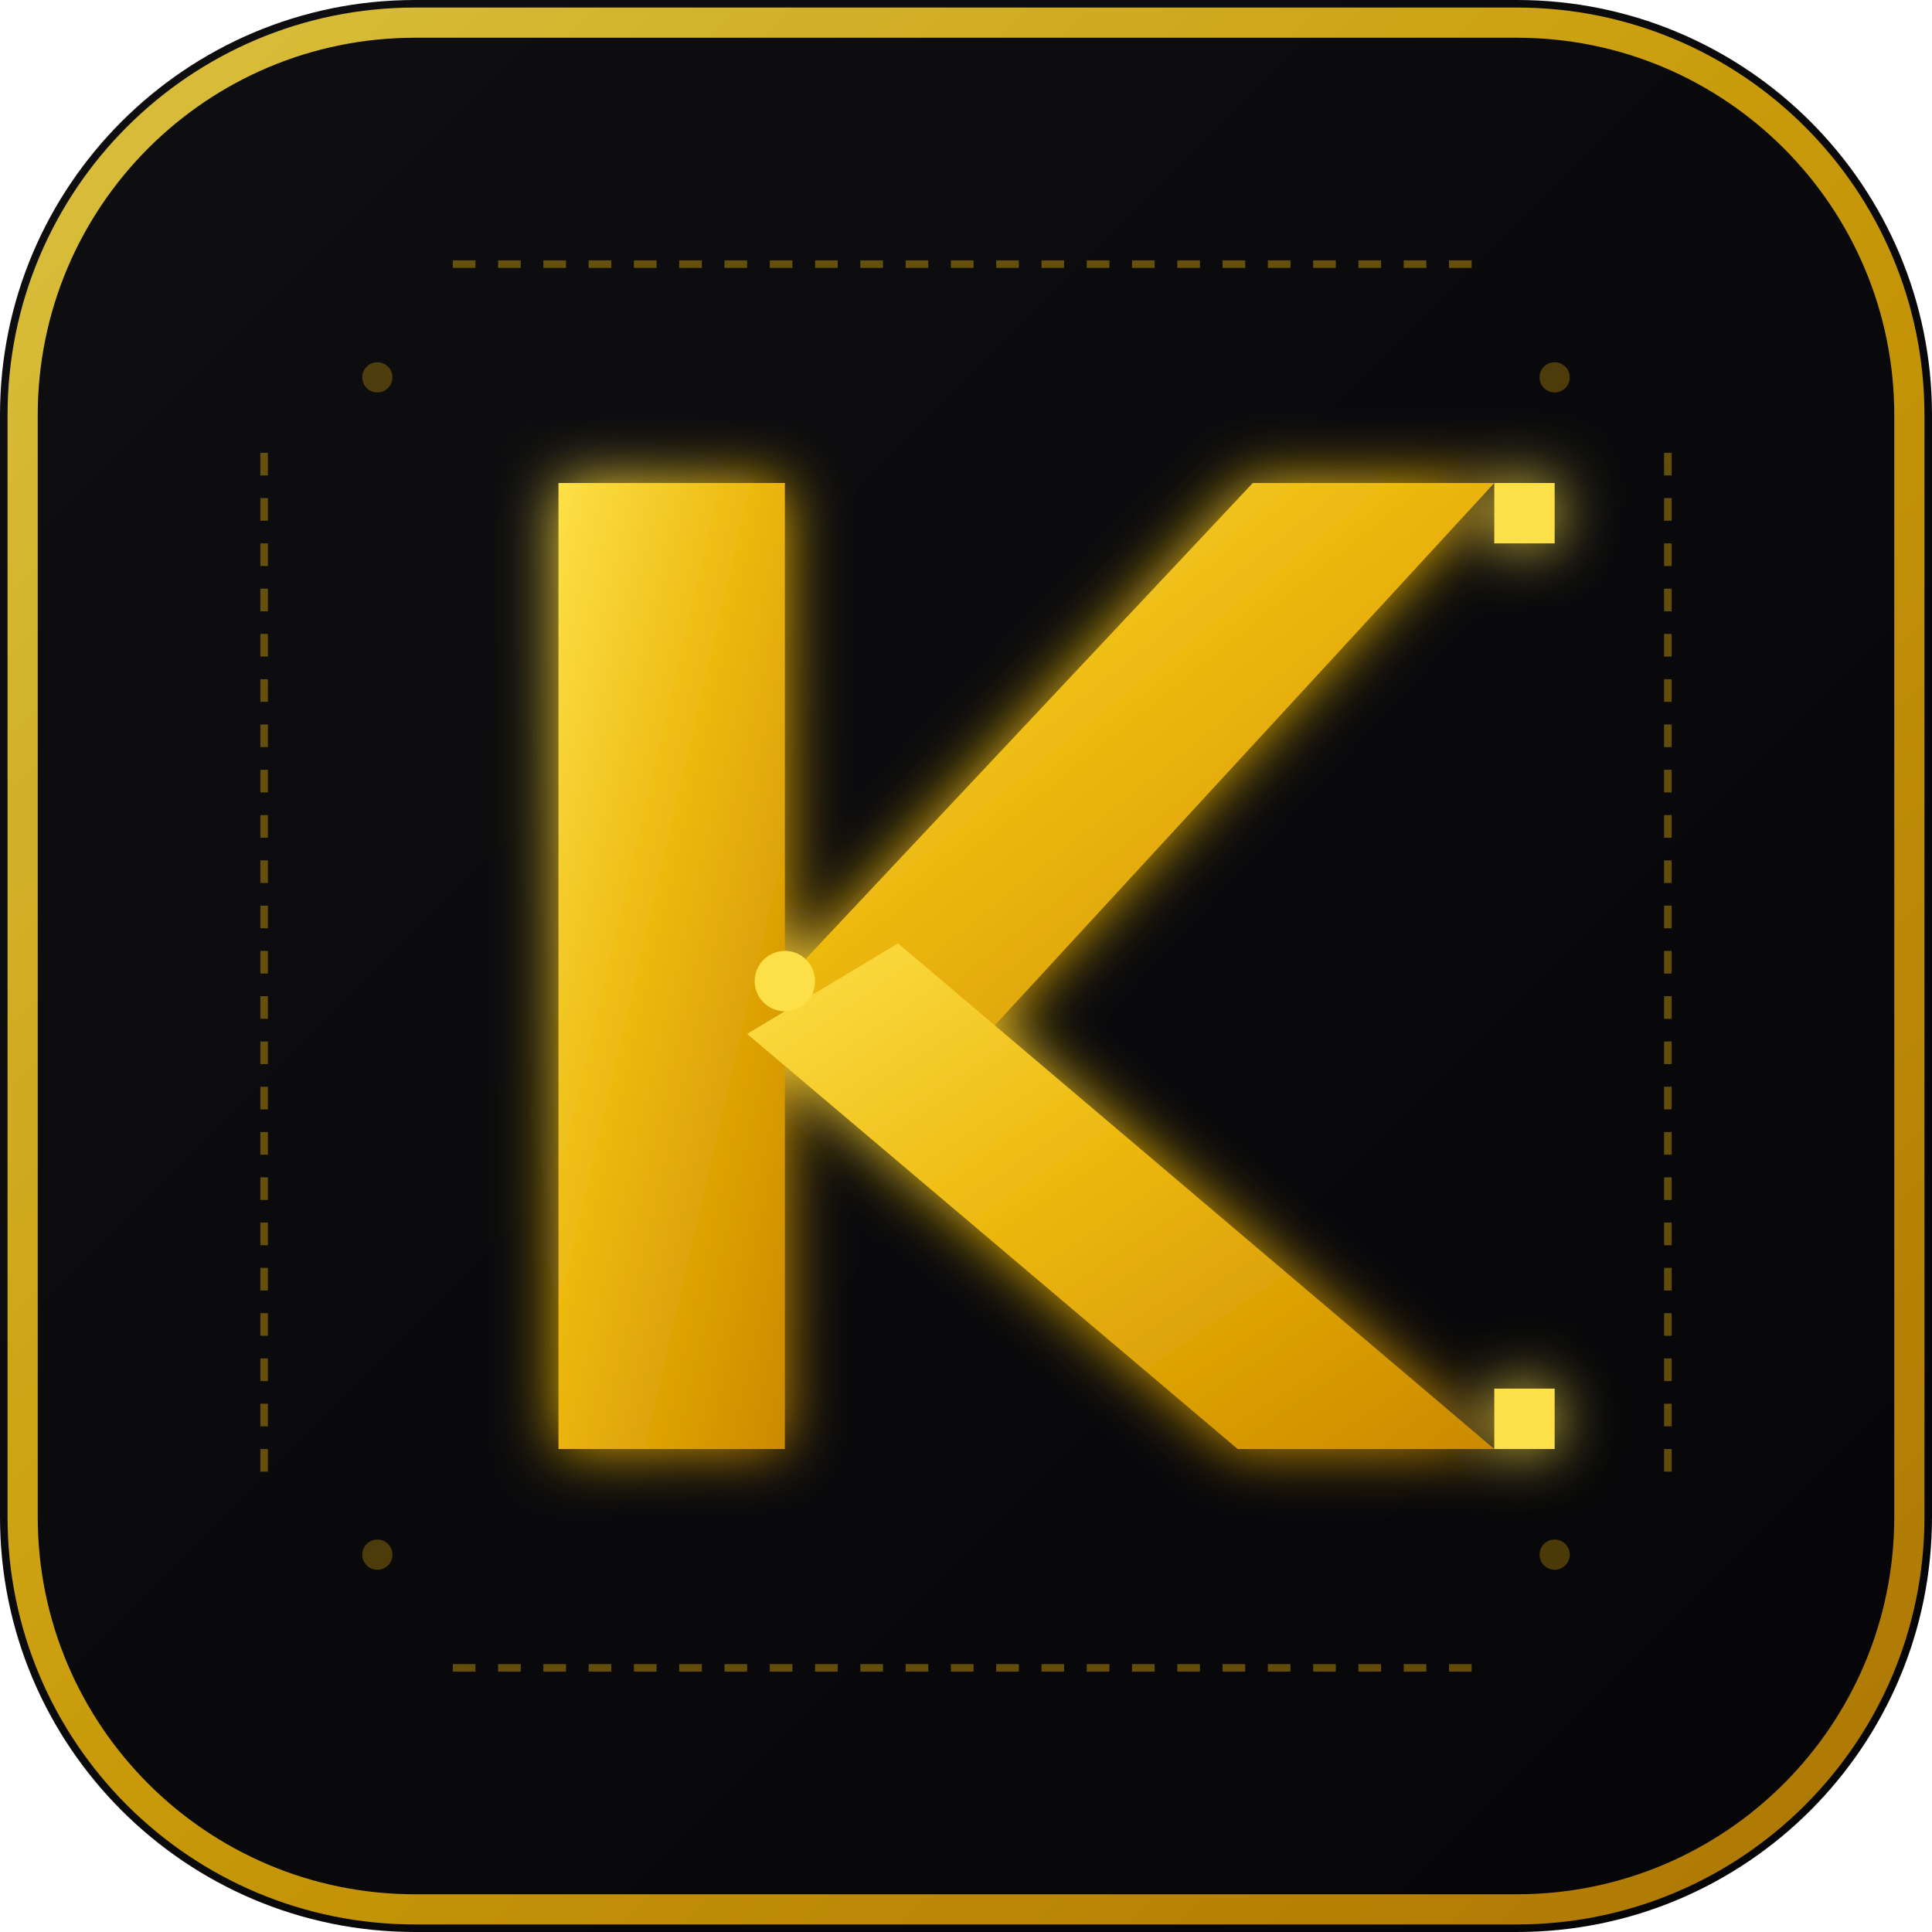
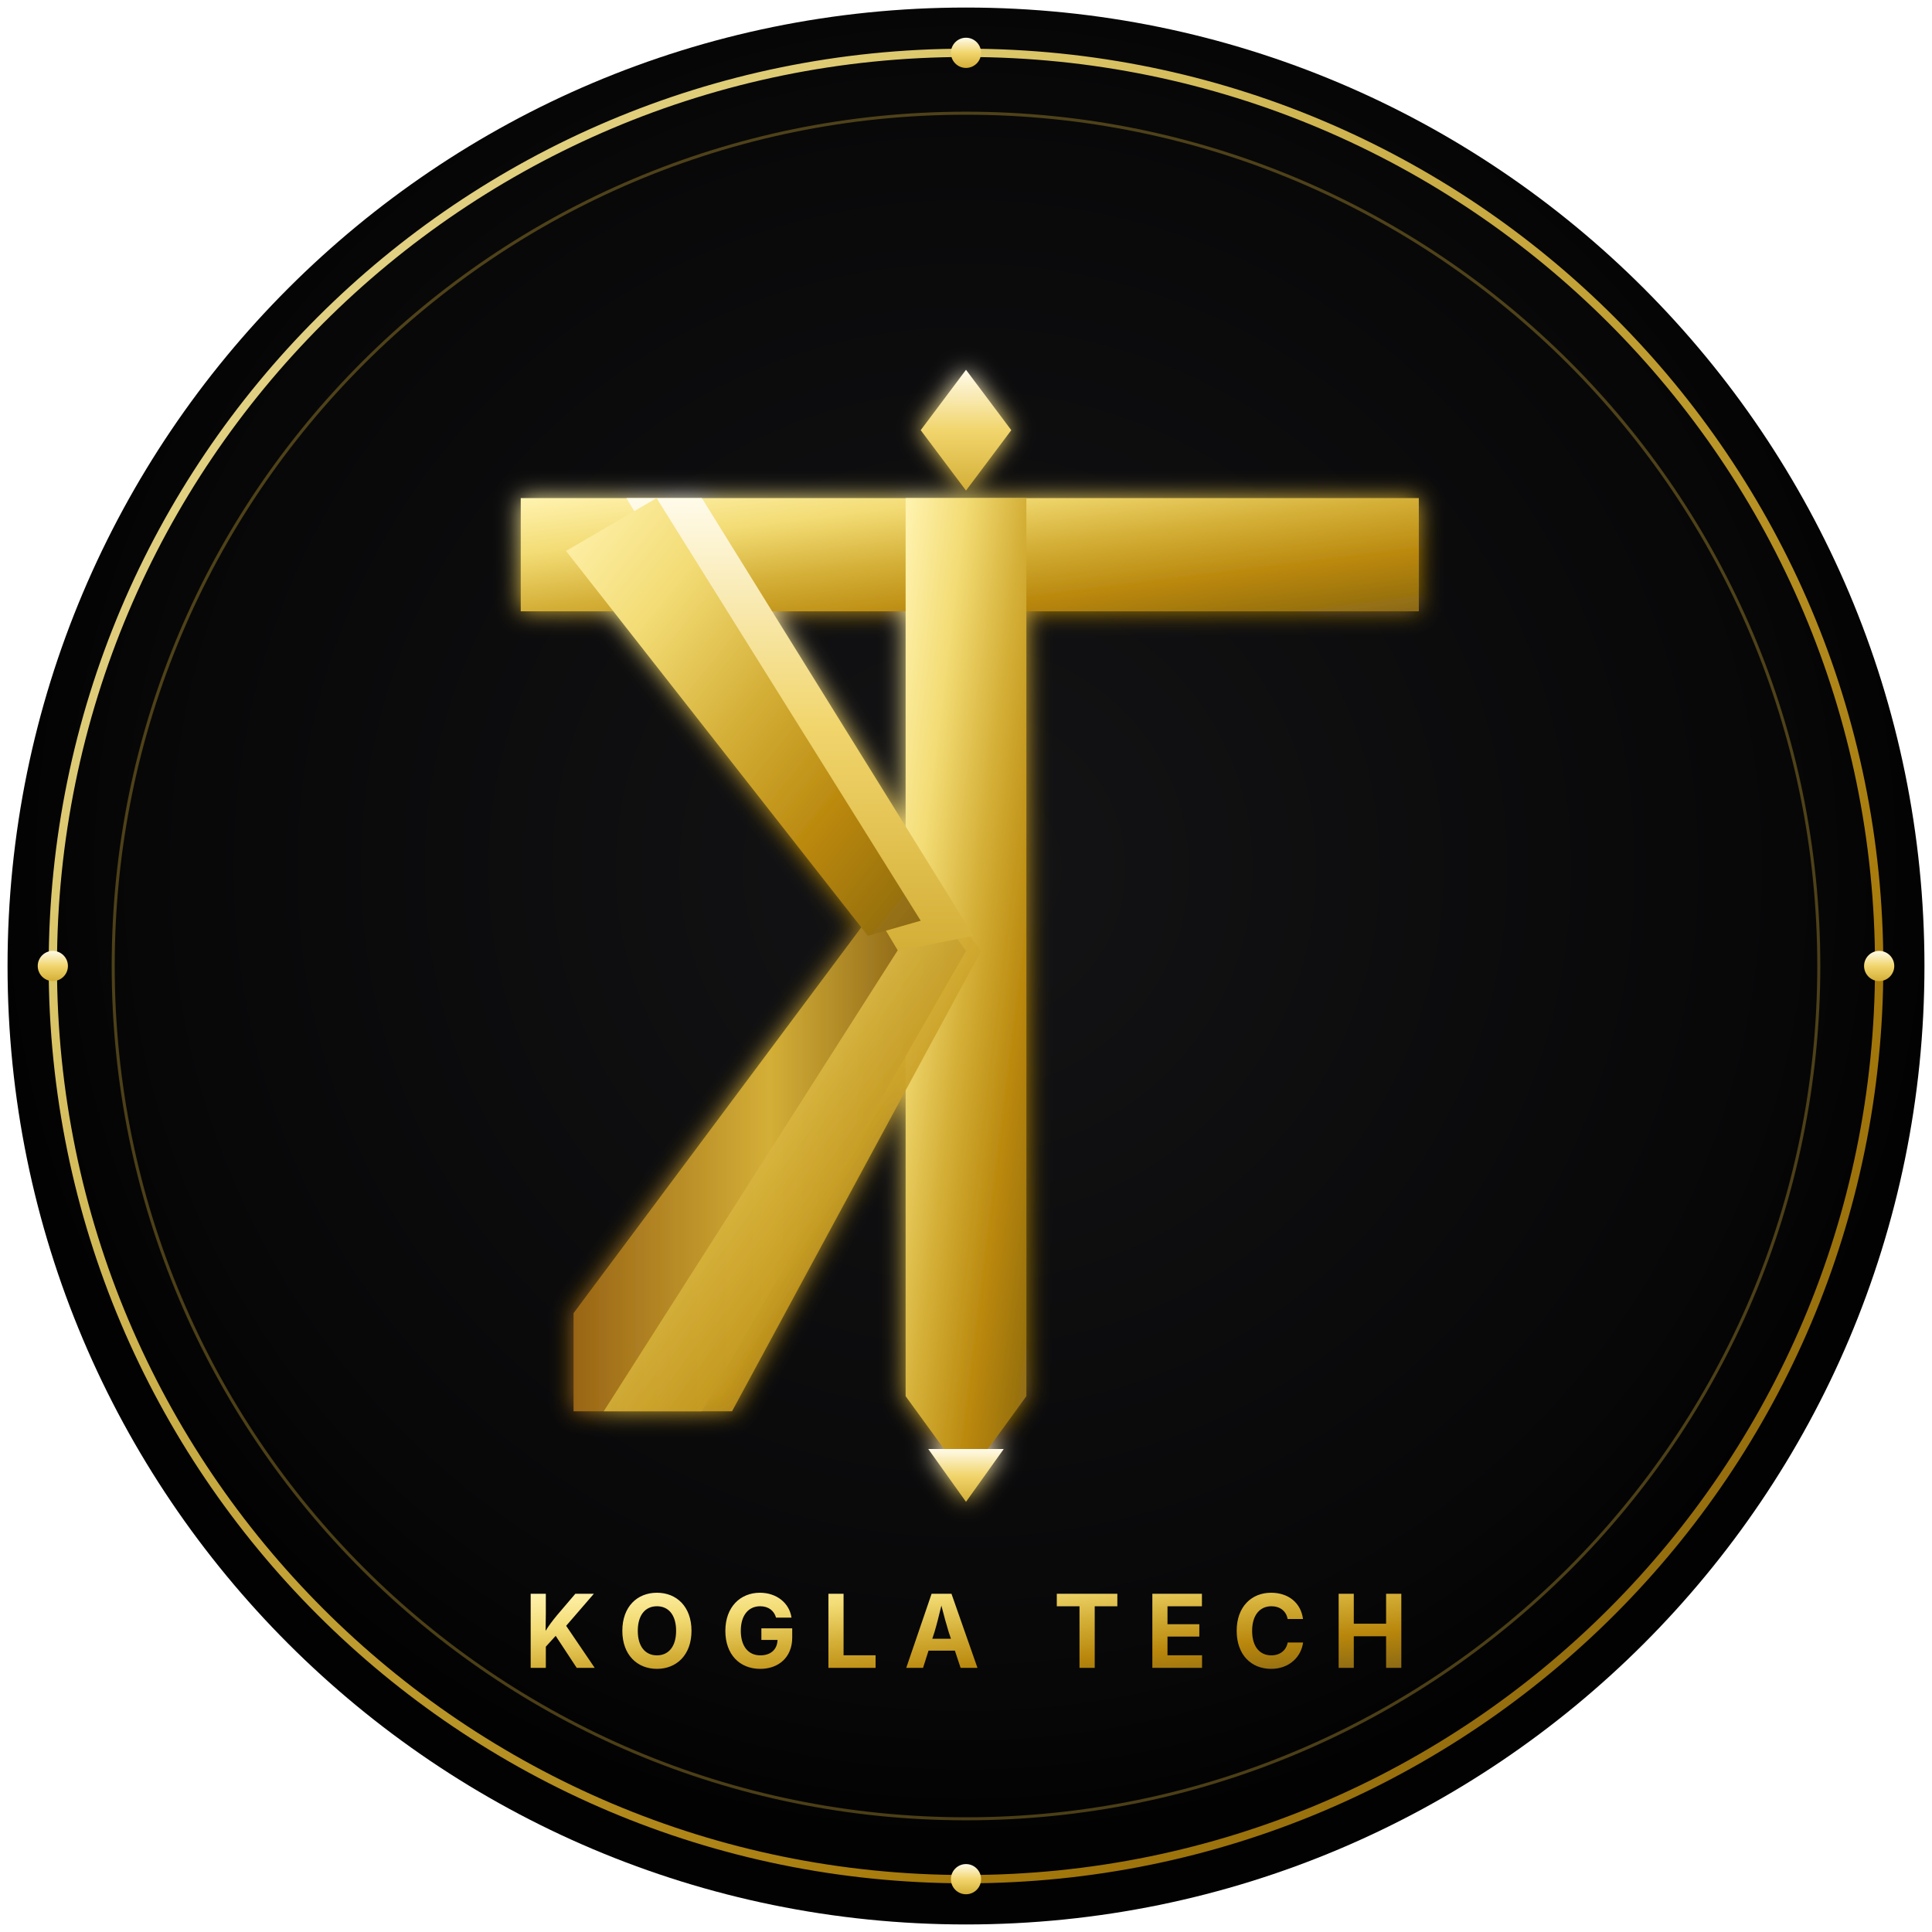
<svg xmlns="http://www.w3.org/2000/svg" viewBox="0 0 512 512" width="512" height="512">
  <defs>
    <linearGradient id="goldGradient" x1="0%" y1="0%" x2="100%" y2="100%">
-       <stop offset="0%" stop-color="#FDE047" />
-       <stop offset="50%" stop-color="#EAB308" />
-       <stop offset="100%" stop-color="#CA8A04" />
+       <stop offset="0%" stop-color="#FFF3B0" />
+       <stop offset="25%" stop-color="#F3DC75" />
+       <stop offset="50%" stop-color="#D4AF37" />
+       <stop offset="75%" stop-color="#B8860B" />
+       <stop offset="100%" stop-color="#8B6914" />
    </linearGradient>
-     <linearGradient id="bgGradient" x1="0%" y1="0%" x2="100%" y2="100%">
-       <stop offset="0%" stop-color="#0F0F12" />
-       <stop offset="100%" stop-color="#050507" />
+     <linearGradient id="goldLight" x1="0%" y1="0%" x2="0%" y2="100%">
+       <stop offset="0%" stop-color="#FFFBEA" />
+       <stop offset="50%" stop-color="#F1D56D" />
+       <stop offset="100%" stop-color="#D4AF37" />
    </linearGradient>
-     <filter id="glow" x="-20%" y="-20%" width="140%" height="140%">
-       <feGaussianBlur stdDeviation="8" result="blur" />
+     <linearGradient id="goldDark" x1="0%" y1="0%" x2="100%" y2="0%">
+       <stop offset="0%" stop-color="#996515" />
+       <stop offset="50%" stop-color="#D4AF37" />
+       <stop offset="100%" stop-color="#734B0B" />
+     </linearGradient>
+     <radialGradient id="bgGlow" cx="50%" cy="45%" r="50%">
+       <stop offset="0%" stop-color="#141416" />
+       <stop offset="85%" stop-color="#070708" />
+       <stop offset="100%" stop-color="#020203" />
+     </radialGradient>
+     <filter id="subtleGlow" x="-10%" y="-10%" width="120%" height="120%">
+       <feGaussianBlur stdDeviation="3" result="blur" />
      <feComposite in="SourceGraphic" in2="blur" operator="over" />
    </filter>
  </defs>
-   <rect width="512" height="512" rx="110" fill="url(#bgGradient)" />
-   <rect width="500" height="500" x="6" y="6" rx="104" fill="none" stroke="url(#goldGradient)" stroke-width="8" opacity="0.85" />
-   <circle cx="100" cy="100" r="4" fill="#EAB308" opacity="0.3" />
-   <circle cx="412" cy="100" r="4" fill="#EAB308" opacity="0.3" />
-   <circle cx="100" cy="412" r="4" fill="#EAB308" opacity="0.3" />
-   <circle cx="412" cy="412" r="4" fill="#EAB308" opacity="0.3" />
-   <path d="M 120 70 L 392 70 M 70 120 L 70 392 M 442 120 L 442 392 M 120 442 L 392 442" stroke="#EAB308" stroke-width="2" stroke-dasharray="6,6" opacity="0.4" />
-   <g filter="url(#glow)">
-     <path d="M 148 128 L 208 128 L 208 384 L 148 384 Z" fill="url(#goldGradient)" />
-     <path d="M 208 260 L 332 128 L 396 128 L 256 280 Z" fill="url(#goldGradient)" />
-     <path d="M 238 250 L 396 384 L 328 384 L 198 274 Z" fill="url(#goldGradient)" />
-     <polygon points="396,128 412,128 412,144 396,144" fill="#FDE047" />
-     <polygon points="396,368 412,368 412,384 396,384" fill="#FDE047" />
-     <circle cx="208" cy="260" r="8" fill="#FDE047" />
+   <circle cx="256" cy="256" r="254" fill="url(#bgGlow)" />
+   <circle cx="256" cy="256" r="242" fill="none" stroke="url(#goldGradient)" stroke-width="2.2" opacity="0.9" />
+   <circle cx="256" cy="256" r="226" fill="none" stroke="#D4AF37" stroke-width="0.8" opacity="0.35" />
+   <circle cx="256" cy="14" r="4" fill="url(#goldLight)" />
+   <circle cx="498" cy="256" r="4" fill="url(#goldLight)" />
+   <circle cx="256" cy="498" r="4" fill="url(#goldLight)" />
+   <circle cx="14" cy="256" r="4" fill="url(#goldLight)" />
+   <g filter="url(#subtleGlow)">
+     <polygon points="256,98 268,114 256,130 244,114" fill="url(#goldLight)" />
+     <path d="M 138 132 L 376 132 L 376 162 L 138 162 Z" fill="url(#goldGradient)" />
+     <path d="M 240 132 L 272 132 L 272 370 L 256 392 L 240 370 Z" fill="url(#goldGradient)" />
+     <polygon points="152,374 186,374 256,252 240,230 152,348" fill="url(#goldDark)" />
+     <polygon points="160,374 194,374 260,252 248,236" fill="url(#goldGradient)" opacity="0.9" />
+     <polygon points="166,132 186,132 258,248 238,252" fill="url(#goldLight)" />
+     <polygon points="150,146 174,132 244,244 230,248" fill="url(#goldGradient)" />
+     <polygon points="256,398 266,384 246,384" fill="url(#goldLight)" />
  </g>
+   <text x="256" y="442" text-anchor="middle" font-family="'Cinzel', 'Montserrat', 'Inter', sans-serif" font-weight="700" font-size="27" letter-spacing="6.5" fill="url(#goldGradient)">KOGLA TECH</text>
</svg>
